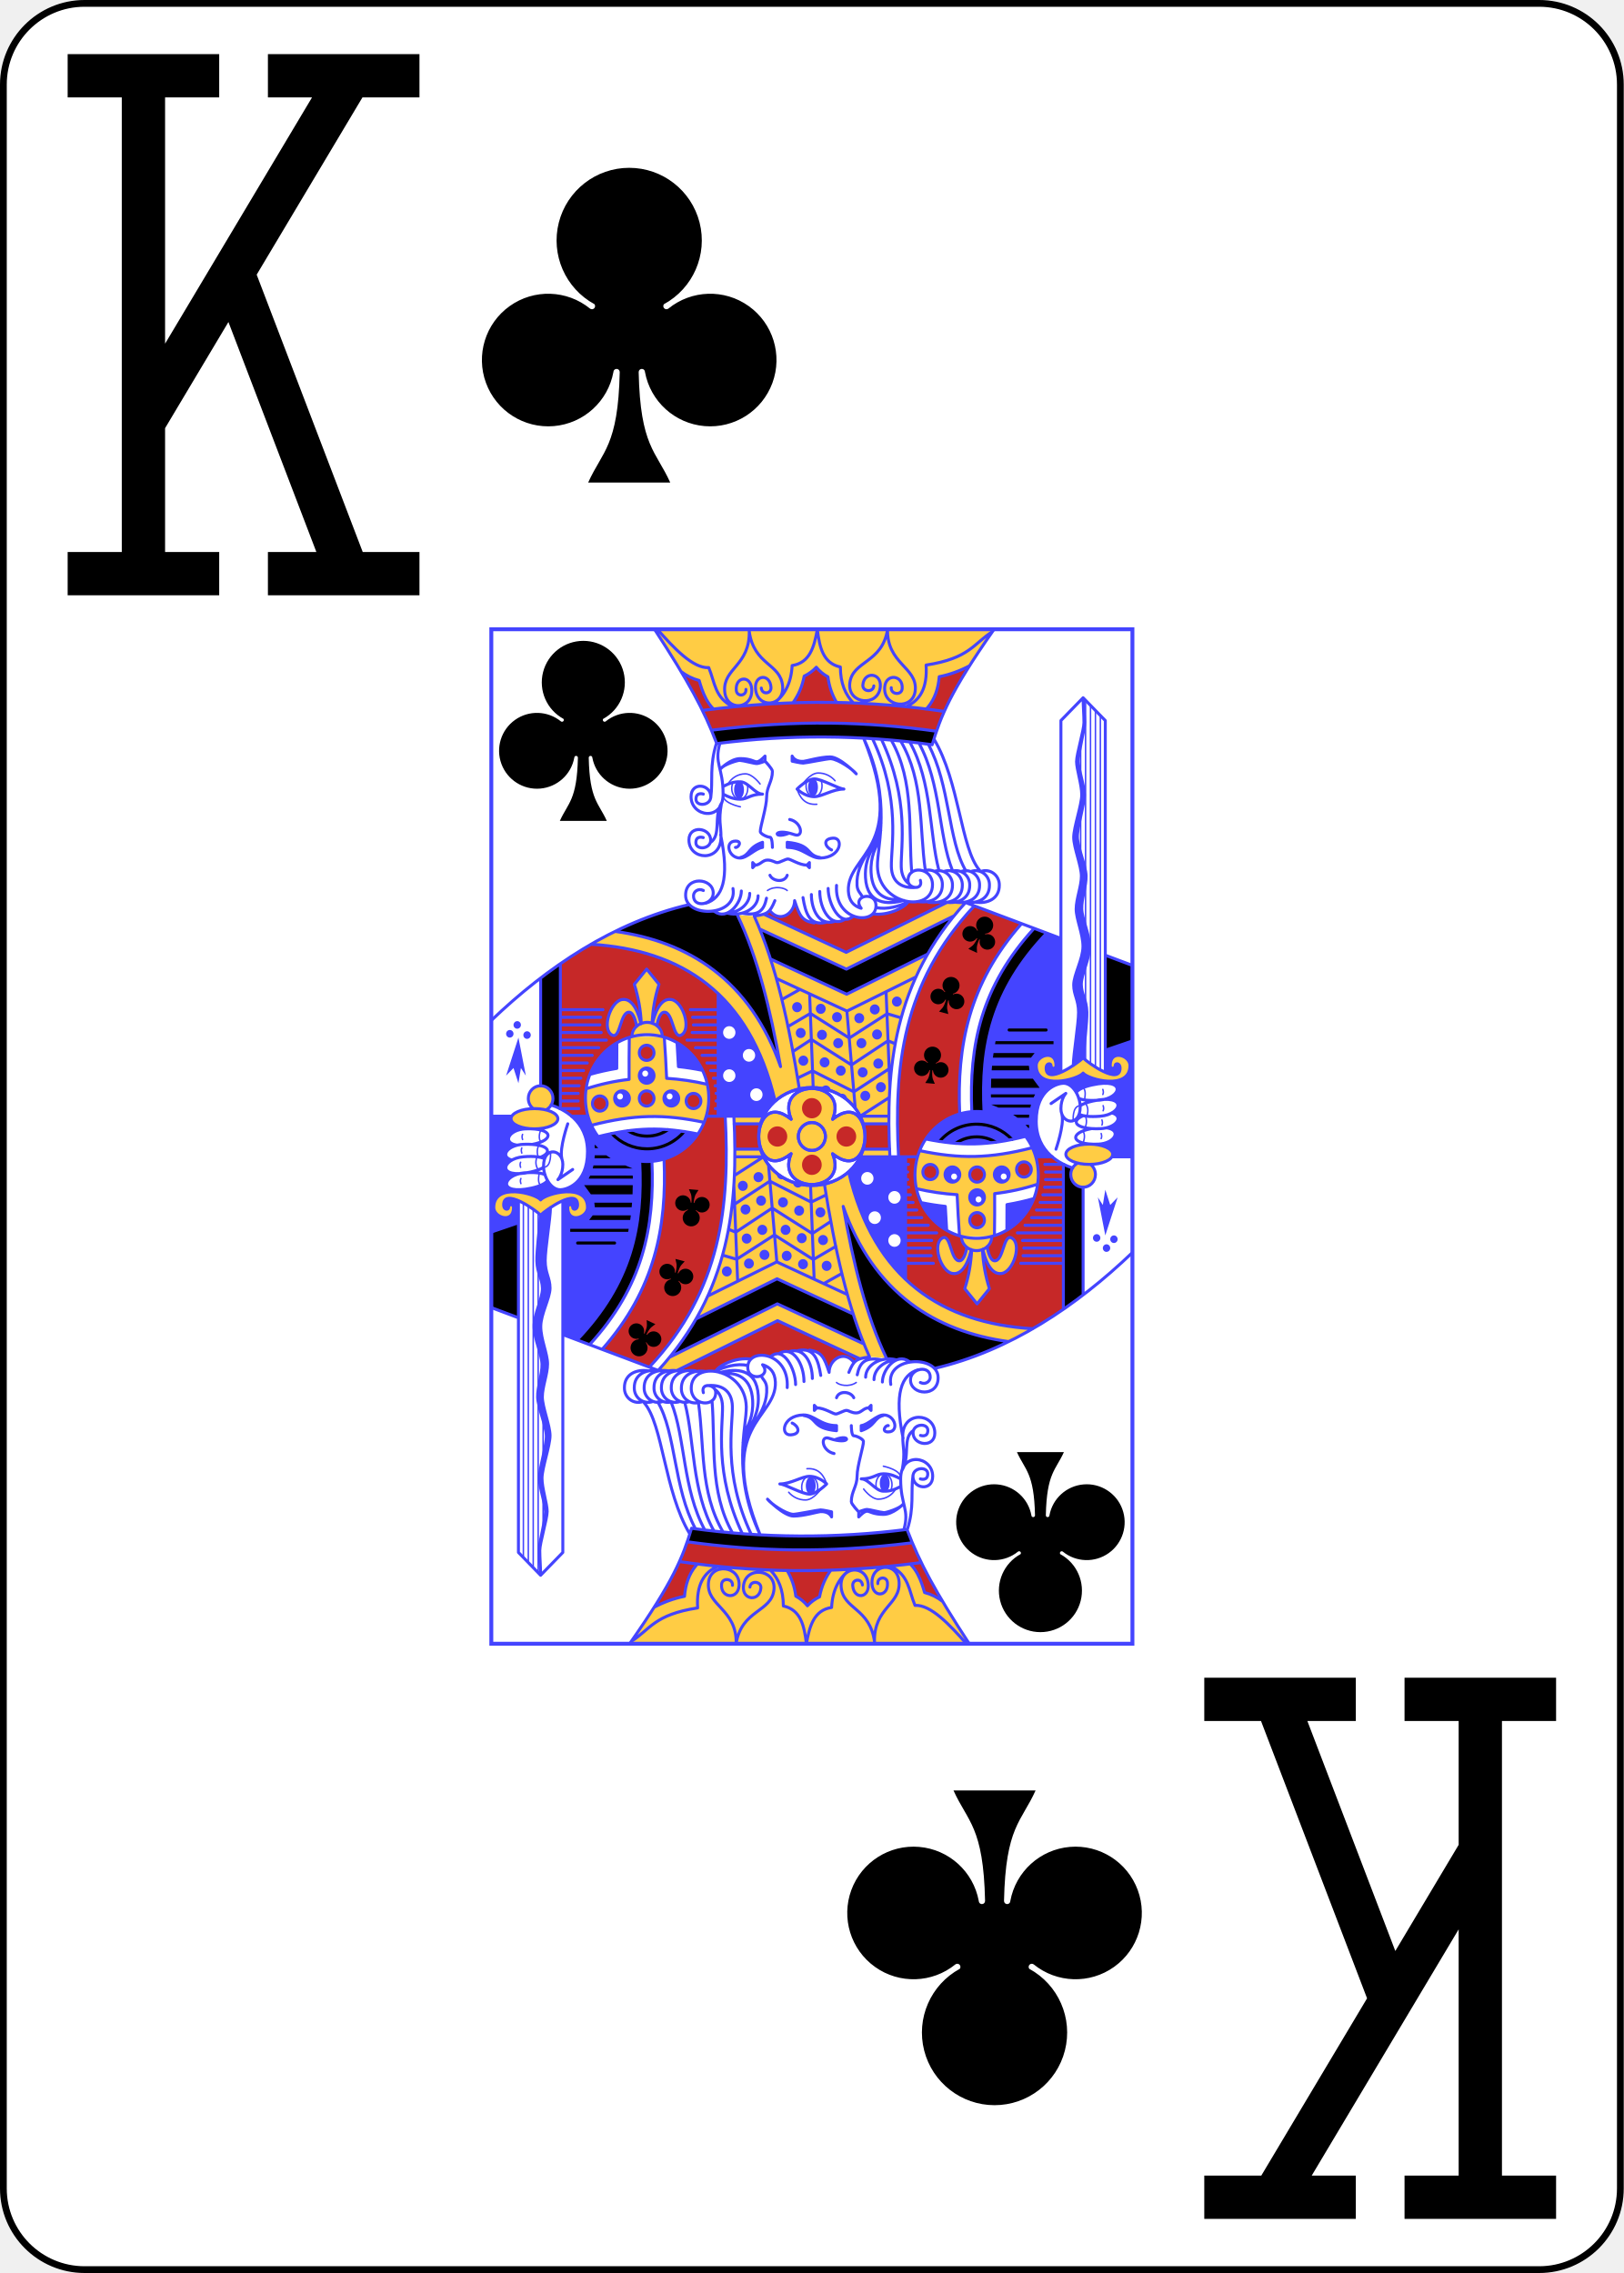
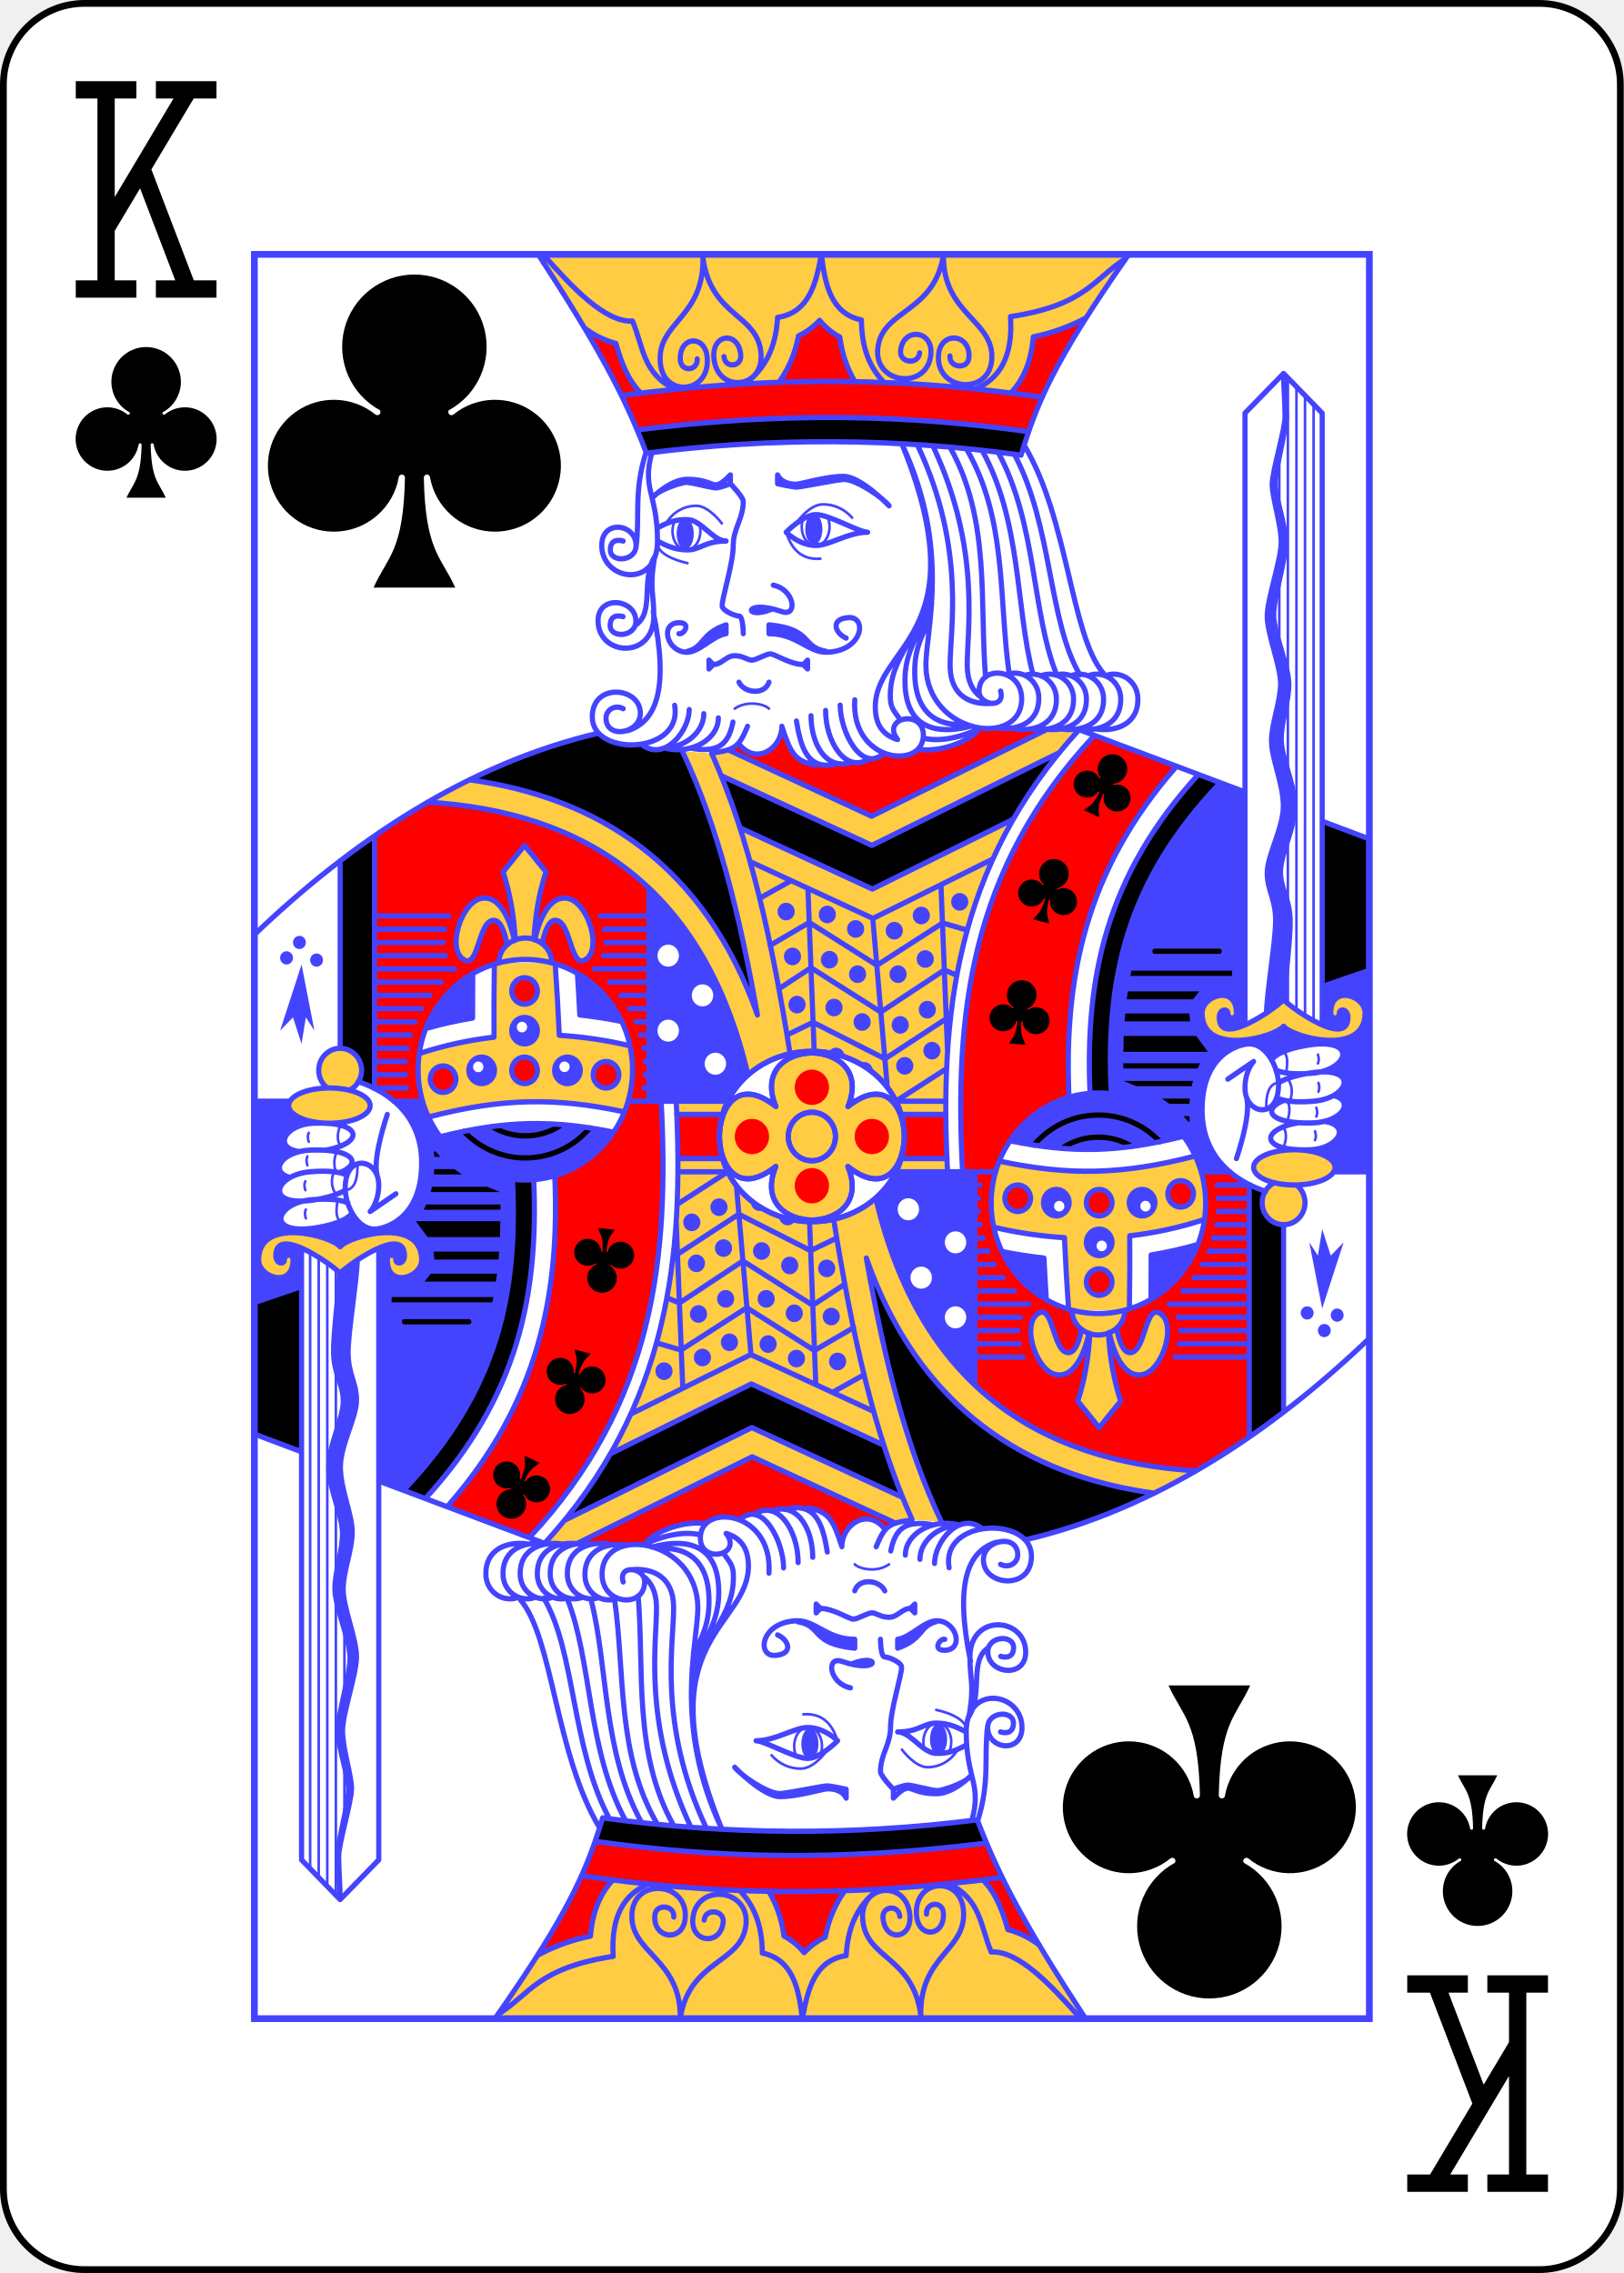
<svg xmlns="http://www.w3.org/2000/svg" xmlns:xlink="http://www.w3.org/1999/xlink" width="240" height="336" class="card" preserveAspectRatio="none" viewBox="-120 -168 240 336">
  <defs>
    <path id="i" d="M-82.4-130.4H82.4v260.8H-82.4z" />
  </defs>
  <symbol id="h" preserveAspectRatio="xMinYMid" viewBox="-500 -500 1000 1000">
    <path fill="none" stroke="#000" stroke-linecap="square" stroke-miterlimit="1.5" stroke-width="80" d="M-285-460h200m-100 0v920m-100 0h200M85-460h200m-100 20-355 595M85 460h200m-100-20L-10-70" />
  </symbol>
  <symbol id="a" preserveAspectRatio="xMinYMid" viewBox="-600 -600 1200 1200">
    <path d="M30 150c5 235 55 250 100 350h-260c45-100 95-115 100-350a10 10 0 0 0-20 0 210 210 0 1 1-74-201 10 10 0 0 0 14-14 230 230 0 1 1 220 0 10 10 0 0 0 14 14 210 210 0 1 1-74 201 10 10 0 0 0-20 0" />
  </symbol>
  <symbol id="b" preserveAspectRatio="none" viewBox="0 0 1300 2000">
    <path fill="#FC4" d="M315.9 799.3q-19 0-36.1 5.3-.7 41.8-.4 82.8a444 444 0 0 0-87.2 18.7q-1.3 9-1.3 18.2a121 121 0 0 0 12.4 53.8c85.7-21.8 147.4-22.5 228-6a121 121 0 0 0 6.5-75.1q-42.9-9.4-82.3-11.6-1.7-40.7-4.7-81.1-16.5-5-35-5M315 865a15 15 0 0 1 15 15 15 15 0 0 1-15 15 15 15 0 0 1-15-15 15 15 0 0 1 15-15m-50 45a15 15 0 0 1 15 15 15 15 0 0 1-15 15 15 15 0 0 1-15-15 15 15 0 0 1 15-15m100 0a15 15 0 0 1 15 15 15 15 0 0 1-15 15 15 15 0 0 1-15-15 15 15 0 0 1 15-15m-79.8-106.8a30.7 27.5 0 0 1 0-.7A30.7 27.5 0 0 1 316 775a30.7 27.5 0 0 1 30.6 27.5 30.7 27.5 0 0 1 0 .7M303.3 778c-3.1-14.3-13.9-52-38.3-48-24 4-41.6 59-20 70 17 8.6 16-46.9 35-45 9.4 1 13.6 21.5 14.7 28m31.2-6.4c1.5-26.2 5.7-51.8 14.1-76.6l-25-30-25 30a293 293 0 0 1 14.1 77.1m31.5 4.5c1.4-7.7 5.7-25.7 14.4-26.6 19-1.9 18 53.6 35 45 21.6-11 4-66-20-70s-34.8 32.5-38.2 47.2M692.1 966c16.9-40-11.9-60-42.1-60.7-30.2.6-59 20.6-42 60.7-45-34.5-65.4 2.3-65.7 34.1.3 31.8 20.6 68.6 65.6 34-16.9 40.2 11.9 60.2 42.1 60.8 30.2-.6 59-20.6 42-60.7 45 34.5 65.4-2.3 65.7-34.1-.3-31.8-20.6-68.6-65.6-34m57.6-5.6 56.5-.4c.8-109.5 18.2-216.8 78.3-319l-163.9 78.7-154.5-69.4a809 809 0 0 0-33-84.7l-34.4-2.6c41.3 84 67.2 185.9 87.8 299.4-30.2-83.7-76.7-146.8-136-190.5-57-42.2-124.9-66-198.7-76.4a778 778 0 0 0-49.7 25.7c182 10.6 321.3 95.8 372.7 308.3 60.2-39.4 136.2-35.7 175 31m-140-137 .5 1.9zm3.4 17.3.6 3zm2.7 14.6 1 5.8zM1215 1055a25 25 0 0 1 10.1 20.1 25 25 0 0 1-25 25 25 25 0 0 1-25-25 25 25 0 0 1 14.3-22.6m70.7-17.4a47.5 20 0 0 1-47.5 20 47.5 20 0 0 1-47.5-20 47.5 20 0 0 1 47.5-20 47.5 20 0 0 1 47.5 20m-155-175c0-20 40-32.7 40 0 0 7.5-10 7.5-10 0 0-5-10-5.1-10 5-.2 35 65-10 75-20 10 10 75.2 55 75 20 0-10.1-10-10-10-5 0 7.5-10 7.5-10 0 0-32.7 40-20 40 0 0 50-85 27.6-95 15-10 12.6-95 35-95-15M961.5 538.9l-37.1-.6-204.8 98.6-166.9-75.4q-6.2 2.1-17.7 3.5l9.2 25.9L720 670l218.7-105.5q11-13 22.8-25.6M331 0c45.6 68 75 115.9 97.2 160a1814 1814 0 0 1 490.9 1.2c17.9-38.8 46-85.8 100.6-161.2Zm475.4 960H748l6.2 15h51.2zM552 960h-59.4l-.1 15h52.3z" />
  </symbol>
  <symbol id="c" preserveAspectRatio="none" viewBox="0 0 1300 2000">
-     <path fill="#c62828" d="M330 835a15 15 0 0 1-15 15 15 15 0 0 1-15-15 15 15 0 0 1 15-15 15 15 0 0 1 15 15m0 90a15 15 0 0 1-15 15 15 15 0 0 1-15-15 15 15 0 0 1 15-15 15 15 0 0 1 15 15m-95 10a15 15 0 0 1-15 15 15 15 0 0 1-15-15 15 15 0 0 1 15-15 15 15 0 0 1 15 15m190-5a15 15 0 0 1-15 15 15 15 0 0 1-15-15 15 15 0 0 1 15-15 15 15 0 0 1 15 15m-285.2 15.3c7.6 3.7 15.9 8.7 23.2 15l33.2-.1a125 125 0 0 1 88.7-157h.3v-.7c0-7.8 3.7-14.9 9.5-19.7-1.1-6.3-5.3-26.9-14.7-27.8-19-1.9-18 53.6-35 45-21.6-11-4-66 20-70 24.4-4 35.2 33.7 38.3 48l.8-.9A290 290 0 0 0 290 700l25-30 25 30a289 289 0 0 0-14 76.6l.8.6C330.2 762.5 341 726 365 730s41.6 59 20 70c-17 8.6-16-46.9-35-45-8.7.9-13 19-14.7 26.3a26 26 0 0 1 11.2 21.2q-.1.2.4.7a125 125 0 0 1 88.8 156.6l24.6.2V718.7c-67.1-62-156-91.6-258.1-97.7q-31.9 18-62.3 38.4L140 940Zm460.3 54.7a20 20 0 0 1-20 20 20 20 0 0 1-20-20 20 20 0 0 1 20-20 20 20 0 0 1 20 20m69.9-55.8a20 20 0 0 1-20 20 20 20 0 0 1-20-20 20 20 0 0 1 20-20 20 20 0 0 1 20 20m-177.7 30.3c.9 16.6 1 34.1 1.1 50.8l53.5-.4a71 71 0 0 1 .2-50.3m402.4-19a126 126 0 0 0-85.5 84.3h-38.4c-9.3-175.2 7.1-342 153.6-494.6l96 35.2c-107 118-131.3 241.7-125.7 375.1m-80.3-419.8 55.2 2.5-204.8 98.6-167.2-75.2a32 32 0 0 0 12-6.8C585 580 615 560 615 535c10 30 15 40 39.6 44 28.3-1.2 56.3-3 77.8-14.4 16 7 33.7 5 42.2-4 29.6 4.6 64.7-12 69.9-23.8a62 62 0 0 0 24.7-1M385 83.8a110 110 0 0 0 36.4 17.2c3.2 10.6 6.9 23 14.4 36.8 3.7 6.8 8.7 13.4 14 19.6q84.2-9.9 161.4-12.3c11-14.4 19.1-32.1 23-52.7A80 80 0 0 0 659 74.8q9.5 11.5 23.6 19a137 137 0 0 0 17 50.5 1687 1687 0 0 1 182.3 13l3.3-3.6c13.5-15.6 21-36.2 23-60.2a243 243 0 0 0 61.2-21c-37.4 57.4-54 93.1-66.4 128a1807 1807 0 0 0-457-2.3 889 889 0 0 0-61-114.4" />
+     <path fill="red" d="M330 835a15 15 0 0 1-15 15 15 15 0 0 1-15-15 15 15 0 0 1 15-15 15 15 0 0 1 15 15m0 90a15 15 0 0 1-15 15 15 15 0 0 1-15-15 15 15 0 0 1 15-15 15 15 0 0 1 15 15m-95 10a15 15 0 0 1-15 15 15 15 0 0 1-15-15 15 15 0 0 1 15-15 15 15 0 0 1 15 15m190-5a15 15 0 0 1-15 15 15 15 0 0 1-15-15 15 15 0 0 1 15-15 15 15 0 0 1 15 15m-285.2 15.3c7.6 3.7 15.9 8.7 23.2 15l33.2-.1a125 125 0 0 1 88.7-157h.3v-.7c0-7.8 3.7-14.9 9.5-19.7-1.1-6.3-5.3-26.9-14.7-27.8-19-1.9-18 53.6-35 45-21.6-11-4-66 20-70 24.4-4 35.2 33.7 38.3 48l.8-.9A290 290 0 0 0 290 700l25-30 25 30a289 289 0 0 0-14 76.6l.8.6C330.2 762.5 341 726 365 730s41.6 59 20 70c-17 8.6-16-46.9-35-45-8.7.9-13 19-14.7 26.3a26 26 0 0 1 11.2 21.2q-.1.2.4.7a125 125 0 0 1 88.8 156.6l24.6.2V718.7c-67.1-62-156-91.6-258.1-97.7q-31.9 18-62.3 38.4L140 940Zm460.3 54.7a20 20 0 0 1-20 20 20 20 0 0 1-20-20 20 20 0 0 1 20-20 20 20 0 0 1 20 20m69.9-55.8a20 20 0 0 1-20 20 20 20 0 0 1-20-20 20 20 0 0 1 20-20 20 20 0 0 1 20 20m-177.7 30.3c.9 16.6 1 34.1 1.1 50.8l53.5-.4a71 71 0 0 1 .2-50.3m402.4-19a126 126 0 0 0-85.5 84.3h-38.4c-9.3-175.2 7.1-342 153.6-494.6l96 35.2c-107 118-131.3 241.7-125.7 375.1m-80.3-419.8 55.2 2.5-204.8 98.6-167.2-75.2a32 32 0 0 0 12-6.8C585 580 615 560 615 535c10 30 15 40 39.6 44 28.3-1.2 56.3-3 77.8-14.4 16 7 33.7 5 42.2-4 29.6 4.6 64.7-12 69.9-23.8a62 62 0 0 0 24.7-1M385 83.8a110 110 0 0 0 36.4 17.2c3.2 10.6 6.9 23 14.4 36.8 3.7 6.8 8.7 13.4 14 19.6q84.2-9.9 161.4-12.3c11-14.4 19.1-32.1 23-52.7A80 80 0 0 0 659 74.8q9.5 11.5 23.6 19a137 137 0 0 0 17 50.5 1687 1687 0 0 1 182.3 13l3.3-3.6c13.5-15.6 21-36.2 23-60.2a243 243 0 0 0 61.2-21c-37.4 57.4-54 93.1-66.4 128a1807 1807 0 0 0-457-2.3 889 889 0 0 0-61-114.4" />
  </symbol>
  <symbol id="d" preserveAspectRatio="none" viewBox="0 0 1300 2000">
    <path fill="#44F" d="M1200 135c0 15.3 1.7 33.8 1.7 48.8s-15 62-15 77 10.5 45.4 10.5 65.4-16.3 64.1-16.3 84.1 15.6 56.3 15.6 76.3-10.6 45-10.6 65 13.8 48.7 13.8 73.7-18.8 55.9-18.8 75.9 9.8 29.1 9.8 54.1c0 23.3-10.2 80.9-10.7 104.9l20.4-14.6c2-27.8 7.8-71.4 7.3-90.9-.7-25-10.7-33.9-11.3-53.9-.5-20 17.5-51.4 16.8-76.3-.7-25-15.3-53.3-15.9-73.3s9.4-45.2 8.8-65.2-17-55.9-17.6-75.9 14.5-64.5 14-84.5-11.9-50.1-12.3-65c-.4-15 13.3-62.5 13-77.5-.5-15-2.8-33.4-3.2-48.1M652.3 294a10 17.5 0 0 0-10 17.5 10 17.5 0 0 0 10 17.5 10 17.5 0 0 0 10-17.5 10 17.5 0 0 0-10-17.5m-150 5.2a10 17.5 0 0 0-10 17.5 10 17.5 0 0 0 10 17.5 10 17.5 0 0 0 10-17.5 10 17.5 0 0 0-10-17.5M550 420c-30 10-25 25-45 30l-.5 1c14.5 0 30.5-19 45.5-21Zm50 0v10c32.3 0 45.7 21.5 67.3 21l-.8-1c-29.6-5-14.4-25-66.5-30m526 179c-110.2 112.5-133.6 223.2-127.1 352.6 49.7 5.8 90.7 41 104.7 88.2l33.5.1A87 87 0 0 1 1105 970c0-65 45-75 55-75 10.7 0 19.7 7.6 25.9 18.1 3.5-5.2 14.4-11 32.5-14.8 66.7-14.3 60.6 22.5 20.5 29 37-3.5 38.9 15.3 19.5 26.1 21.3 5.6 13.4 23.6-10.7 29.4 31.2 4.1 17.1 31-17 33 17.3 3.8 29.3 10.9 29.3 19.2q0 2.8-1.6 5.1h41.6V662.6l-55-20.2-.1 231c16 6.7 30.2 7.8 30.1-8.5 0-10.1-10-10-10-5 0 7.5-10 7.5-10 0 0-32.7 40-20 40 0 0 50-85 27.6-95 15-4.2 5.3-21.7 12.3-40.5 15l-4.2.5c-24.8 2.6-50.3-3-50.3-30.5 0-20 40-32.7 40 0 0 7.5-10 7.5-10 0 0-5-10-5.1-10 5-.1 16.1 13.7 15.3 29.8 8.6l.2-264.4ZM460.2 718.7l-.3 241.4h90.8l24.6-30.7c-22.6-93.2-62.2-162-115.1-210.7m362.2 5.3a10 10 0 0 0-10 10 10 10 0 0 0 10 10 10 10 0 0 0 10-10 10 10 0 0 0-10-10M620 735a10 10 0 0 0-10 10 10 10 0 0 0 10 10 10 10 0 0 0 10-10 10 10 0 0 0-10-10m48 3.3a10 10 0 0 0-10 10 10 10 0 0 0 10 10 10 10 0 0 0 10-10 10 10 0 0 0-10-10m109.6 1.2a10 10 0 0 0-10 10 10 10 0 0 0 10 10 10 10 0 0 0 10-10 10 10 0 0 0-10-10M701 754.7a10 10 0 0 0-10 10 10 10 0 0 0 10 10 10 10 0 0 0 10-10 10 10 0 0 0-10-10m45.1 2a10 10 0 0 0-10 10 10 10 0 0 0 10 10 10 10 0 0 0 10-10 10 10 0 0 0-10-10M52.5 772.6A7.5 7.5 0 0 0 45 780a7.5 7.5 0 0 0 7.5 7.5A7.5 7.5 0 0 0 60 780a7.5 7.5 0 0 0-7.5-7.5m430 10a12.5 12.5 0 1 1 0 25 12.5 12.5 0 0 1 0-25m144.9 3.4a10 10 0 0 0-10 10 10 10 0 0 0 10 10 10 10 0 0 0 10-10 10 10 0 0 0-10-10m154.8 2.9a10 10 0 0 0-10 10 10 10 0 0 0 10 10 10 10 0 0 0 10-10 10 10 0 0 0-10-10m-111.7.8a10 10 0 0 0-10 10 10 10 0 0 0 10 10 10 10 0 0 0 10-10 10 10 0 0 0-10-10m-633 .4a7.5 7.5 0 0 0-7.5 7.5 7.5 7.5 0 0 0 7.5 7.5 7.5 7.5 0 0 0 7.5-7.5 7.5 7.5 0 0 0-7.5-7.5m35 2.5A7.5 7.5 0 0 0 65 800a7.5 7.5 0 0 0 7.5 7.5A7.5 7.5 0 0 0 80 800a7.5 7.5 0 0 0-7.5-7.5M55 805l-25 75 15-15 10 30 5-30 10 15zm648.3 1a10 10 0 0 0-10 10 10 10 0 0 0 10 10 10 10 0 0 0 10-10 10 10 0 0 0-10-10m47.2 0a10 10 0 0 0-10 10 10 10 0 0 0 10 10 10 10 0 0 0 10-10 10 10 0 0 0-10-10m-373.9 9q1.6 23.6 2.8 47.2 24 2.5 48.7 7a125 125 0 0 0-51.5-54.2m-122 .4a125 125 0 0 0-54.5 61.8q26.3-7 54.3-11.5zm267.9 12.1a12.5 12.5 0 1 1 0 25 12.5 12.5 0 0 1 0-25m110.2 13a10 10 0 0 0-10 10 10 10 0 0 0 10 10 10 10 0 0 0 10-10 10 10 0 0 0-10-10m43.1 3.3a10 10 0 0 0-10 10 10 10 0 0 0 10 10 10 10 0 0 0 10-10 10 10 0 0 0-10-10m108.8 2.4a10 10 0 0 0-10 10 10 10 0 0 0 10 10 10 10 0 0 0 10-10 10 10 0 0 0-10-10m-76 14a10 10 0 0 0-10 10 10 10 0 0 0 10 10 10 10 0 0 0 10-10 10 10 0 0 0-10-10m44.4 3.3a10 10 0 0 0-10 10 10 10 0 0 0 10 10 10 10 0 0 0 10-10 10 10 0 0 0-10-10M315 865a15 15 0 0 0-15 15 15 15 0 0 0 15 15 15 15 0 0 0 15-15 15 15 0 0 0-15-15m167.5 2.5a12.5 12.5 0 1 1 0 25 12.5 12.5 0 0 1 0-25M312 869.9a6 6 0 0 1 6 6.1 6 6 0 0 1-6 6 6 6 0 0 1-6-6 6 6 0 0 1 6-6m478 22.7a10 10 0 0 0-10 10 10 10 0 0 0 10 10 10 10 0 0 0 10-10 10 10 0 0 0-10-10m-111.7 6.6a10 10 0 0 0-9.1 5.9l19 4.8v-.7a10 10 0 0 0-10-10M537.5 905a12.5 12.5 0 1 1 0 25 12.5 12.5 0 0 1 0-25m220.8 4.9a10 10 0 0 0-10 10 10 10 0 0 0 10 10 10 10 0 0 0 10-10 10 10 0 0 0-10-10M265 910a15 15 0 0 0-15 15 15 15 0 0 0 15 15 15 15 0 0 0 15-15 15 15 0 0 0-15-15m100 0a15 15 0 0 0-15 15 15 15 0 0 0 15 15 15 15 0 0 0 15-15 15 15 0 0 0-15-15m-3.4 5a6 6 0 0 1 6 6 6 6 0 0 1-6 6 6 6 0 0 1-6-6 6 6 0 0 1 6-6M261 915a6 6 0 0 1 6 6 6 6 0 0 1-6 6.1 6 6 0 0 1-6-6 6 6 0 0 1 6-6.1m450.1.6a10 10 0 0 0-5.6 1.8l15.5 10 .1-1.8a10 10 0 0 0-10-10m-385.5 69.8c-33.9.2-68 5-108.6 14.9a124.2 124.2 0 0 0 201.7-5.2 461 461 0 0 0-93.1-9.7" />
  </symbol>
  <symbol id="e" preserveAspectRatio="none" viewBox="0 0 1300 2000">
    <path d="M673 185c-70.8 0-145.3 4.3-226.7 14.1l10.8 26.3a1698 1698 0 0 1 436.8 2.2l8.9-26.5c-74.6-10-149.7-16-229.9-16M401.3 542.9a712 712 0 0 0-149.7 52.6c74 10.4 141.7 34.2 198.8 76.4 59.3 43.7 105.8 106.8 136 190.5C566 748.8 540 646.9 498.7 562.9L425 555Zm537.2 22L720 670l-175.8-79.1L566 650l154.6 69.5 164-79zm162 25C992.5 704 968.4 820.7 974.2 951l24.8.6c-6.7-129.5 16.7-240.2 127-352.6Zm144.4 52.5V830l55-18.3v-149ZM140 659.4c-13.7 9.1-40 28.4-40 28.4V900a25 25 0 0 1 25 25q0 7.6-4.2 13c5 1.3 12 3.9 19.5 7.5l-.3-5.5ZM1050 787c-4 0-4 6 0 6h75c4 0 4-6 0-6zm-27.5 25-1.1 6H1140v-6zm-4.1 23.5-1.3 9h77.3l7.2-9zm-3 25-.8 9h76.5l-1-9zm-1.8 25.5-.4 18h98.6l-13.7-18zm-.6 31 .2 6h86.4l3-6zm.5 20 14.8 6h64.6l1.4-6zm44.6 20 8.8 6h23.4l.4-6zm25.1 20 5.5 6h2l-.5-6zm-725.1 6.6a3 3 0 0 0-1.6.6 73 73 0 0 1-40.6 12 73 73 0 0 1-37.1-9.9 3 3 0 1 0-3 5.2 79 79 0 0 0 40 10.8c16.5 0 31.6-4.8 44-13.1a3 3 0 0 0-1.7-5.6m33 3.7a3 3 0 0 0-2.2 1 97 97 0 0 1-73 33c-27.4 0-52-11.2-69.5-29.2a3 3 0 1 0-4.3 4.2c18.6 19.2 44.8 31 73.8 31 31 0 58.7-13.5 77.5-35a3 3 0 0 0-2.2-5" />
  </symbol>
  <symbol id="f" preserveAspectRatio="none" viewBox="0 0 1300 2000">
    <path fill="none" stroke="#44F" stroke-linecap="round" stroke-linejoin="round" stroke-width="6" d="M522.9 3.5c9.3 67.9 64 63.4 67.8 108.8 3.4 41-51.7 45.5-55 4.6-2.1-27.7 29.3-30 31.4-2.6 1.1 13.6-18.5 15.2-19.6 1.6M523 3.5c1.5 68.5-53.2 73.1-49.8 118.6 3 41 58 36.4 54.8-4.6-2.1-27.6-33.5-24.7-31.3 2.6 1 13.7 20.7 12 19.6-1.6M803.5 0c-1.6 68.4 60 74.4 56.2 119.8-3.4 40.9-65.7 35-62-6 2.5-27.6 37.9-23.8 35.4 3.4-1.2 13.7-23.3 11.6-22.1-2M803.5 0c-10.7 67.6-72.3 61.8-76.7 107.1-3.9 41 58.4 46.8 62 6 2.5-27.7-33-30.7-35.4-3.4-1.2 13.6 21 15.7 22.2 2m106.2 45.7 3.4-3.7c13.5-15.6 21-36.2 23-60.2A226 226 0 0 0 970 71.8m-129.2 80.8c27.8-11.5 43.9-36.2 40.8-82C970 57.4 978 28 1016.1 4.7M384.6 83.2a104 104 0 0 0 36.9 17.8c3.2 10.6 6.9 23 14.4 36.8a87 87 0 0 0 14.8 19.6m40-4.4c-38-17.6-37.2-48.5-49.8-77.4-32 1.7-70.4-38.2-104.5-75.8m275 145.4c10.9-14.5 19-32.2 23-52.8A80 80 0 0 0 659 74.8q9.5 11.5 23.6 19c2.5 19.2 8.8 36.2 17.7 50.6M661 0c-6.2 34.6-15 66.1-51 71.5-2 36.7-16.5 60-38.3 75.4m162.7-1.5c-16.5-16.3-26.5-38.8-26.6-71C672.4 67 665.4 35 661.1 0q0 0 0 0m358.3.2c-89 123.2-107.6 170.5-125.5 227.5M331.3.6c68.3 101.8 100 158.6 125.9 225M446.3 199c173.6-21 316.2-17 456.5 2M457 225.4a1698 1698 0 0 1 436.8 2.2M428.1 160c187.3-23.8 340.5-19.2 490.6 2M0 771.2c113.2-105.4 248.2-193.7 401.5-228.5m753.6 66.8L959.5 538M1300 662.7l-55-20.1M924.4 538.3l-204.8 98.6-167.3-75.3m-8.1 29.3L720 670l218.6-105.2M566 650l154.6 69.5 164-79M578 688.4l143.2 64.4 140.1-67.5m-214.1 72.2 78.7 48.4 76.6-47.9M649 808.7l81.4 50.2 74-47.6m-153 59.3 83.8 41.3 71.5-45.4m-6.2-152 7.7 189.3M626 709.9 589 730m58 27.4-45.7 26m47.7 25.3-37.6 24m40 37.9L621 884.9m181.4-127 28.8 8.2m-24.4 100.4 4.6 2.3m-6.9-57.5 14.7 6M605.8 960h-6.5m101.4 0h-6.5M460 960V718.5m-19.1 205.8a125 125 0 0 1-125 125 125 125 0 0 1-125-125 125 125 0 0 1 125-125 125 125 0 0 1 125 125m520.6-385.4C816 693.8 799 865.2 808.2 1040m17.5 0c-9.4-175.3 7-342.1 153.7-494.6m-29.6 410.1c-6-133.3 18.3-257 125.3-375m-76 371.2c-6.7-129.5 16.7-240.2 127-352.6m-151.8 352c-5.8-130.4 18.4-247 126.2-361.3m-423 410.2a27.5 27.5 0 0 1-27.5 27.5 27.5 27.5 0 0 1-27.5-27.5 27.5 27.5 0 0 1 27.5-27.5 27.5 27.5 0 0 1 27.5 27.5m14.6-34c16.9-40.2-11.9-60.2-42.1-60.8-30.2.6-59 20.6-42 60.7-45-34.5-65.4 2.3-65.7 34.1.3 31.8 20.6 68.6 65.6 34-16.9 40.2 11.9 60.2 42.1 60.8 30.2-.6 59-20.6 42-60.7 45 34.5 65.4-2.3 65.7-34.1-.3-31.8-20.6-68.6-65.6-34M498.7 562.8c41.3 84 67.2 185.9 87.8 299.4-30.2-83.7-76.7-146.8-136-190.5-57-42.2-124.9-66-199.2-76M196.2 960h-33.5M140 659.4V940m-40-252.2V900m1115 155a25 25 0 0 1 10 20v0a25 25 0 0 1-25 25 25 25 0 0 1-25-25 25 25 0 0 1 14.3-22.6m-10.2 9.8c-23-7.2-74.1-30-74.1-92.2 0-65 45-75 55-75 20 0 34.1 26.6 34.1 46.6 0 40-39.1 33.8-39.1 3.4 0-20 10-30 10-30l-30 20m125 100a47.5 20 0 0 1-47.5 20 47.5 20 0 0 1-47.5-20 47.5 20 0 0 1 47.5-20 47.5 20 0 0 1 47.5 20m-66.2-95.6q8.5-5.5 26.2-9.4v0c70-15 59.8 26.3 15 30-21.7 1.8-36-.2-43.2-4m66.4-2.5c25.3 6.4 10 30-24 31.1-50.5 1.7-60.5-15.4-33.4-25.7m46.7 24c31.4 4 17.3 31-17.1 32.2-56.7 2-59.4-22.6-13.2-30.7m-31.2-71c3.4-5.5 14.3-11.3 32.4-15.1v0c70-15 59.8 26.2 15 30-21 1.7-35-.1-42.5-3.7m-33.8 32.7c5 20-12.1 67.7-12.1 67.7m10-151.6V180l45-45 45 45v693.4M1105 860c0-20 40-32.7 40 0 0 7.5-10 7.5-10 0 0-5-10-5.1-10 5-.2 35 65-10 75-20 10 10 75.2 55 75 20 0-10.1-10-10-10-5 0 7.5-10 7.5-10 0 0-32.7 40-20 40 0 0 50-85 27.6-95 15-10 12.6-95 35-95-15m95.4-14.4c2-27.8 7.8-71.4 7.3-90.9-.7-25-10.7-33.9-11.3-53.9-.5-20 17.5-51.4 16.8-76.3-.7-25-15.3-53.3-15.9-73.3s9.4-45.2 8.8-65.2-17-55.9-17.6-75.9 14.5-64.5 14-84.5-11.9-50.1-12.3-65c-.4-15 13.3-62.5 13-77.5-.5-15-2.8-33.4-3.2-48.1 0 15.3 1.7 33.8 1.7 48.8s-15 62-15 77 10.5 45.4 10.5 65.4-16.3 64.1-16.3 84.1 15.6 56.3 15.6 76.3-10.6 45-10.6 65 13.8 48.7 13.8 73.7-18.8 55.9-18.8 75.9 9.8 29.1 9.8 54.1c0 23.3-10.2 80.9-10.7 104.9M203.4 977.8C289 956.3 350.7 955.6 431 972M279.8 804.7q-.7 41.6-.4 82.7a453 453 0 0 0-87 18.5m158.3-101.6q3 40.5 4.8 81a506 506 0 0 1 82.2 11.8m-220.5 103c76.1-18.4 129.9-19 201.3-5.1M254.6 815.5l-.2 50.2q-28 4.5-54.5 11.9m228.3-8a538 538 0 0 0-48.8-7.4q-1.2-23.6-2.8-47.2M330 880a15 15 0 0 1-15 15 15 15 0 0 1-15-15 15 15 0 0 1 15-15 15 15 0 0 1 15 15m0-45a15 15 0 0 1-15 15 15 15 0 0 1-15-15 15 15 0 0 1 15-15 15 15 0 0 1 15 15m0 90a15 15 0 0 1-15 15 15 15 0 0 1-15-15 15 15 0 0 1 15-15 15 15 0 0 1 15 15m-50 0a15 15 0 0 1-15 15 15 15 0 0 1-15-15 15 15 0 0 1 15-15 15 15 0 0 1 15 15m-45 10a15 15 0 0 1-15 15 15 15 0 0 1-15-15 15 15 0 0 1 15-15 15 15 0 0 1 15 15m145-10a15 15 0 0 1-15 15 15 15 0 0 1-15-15 15 15 0 0 1 15-15 15 15 0 0 1 15 15m45 5a15 15 0 0 1-15 15 15 15 0 0 1-15-15 15 15 0 0 1 15-15 15 15 0 0 1 15 15M285.2 803.2a30.7 27.5 0 0 1 0-.7A30.7 27.5 0 0 1 316 775a30.7 27.5 0 0 1 30.6 27.5v0a30.7 27.5 0 0 1 0 .7M303.3 778c-3.1-14.3-13.9-52-38.3-48-24 4-41.6 59-20 70 17 8.6 16-46.9 35-45 9.4 1 13.6 21.5 14.7 28m9.4-5.9q0 0 0 0m21.8-.5c1.5-26.2 5.7-51.8 14.1-76.6l-25-30-25 30a293 293 0 0 1 14.1 77.1m21.8-.5q0 0 0 0m9.7 5c1.4-7.7 5.7-25.7 14.4-26.6 19-1.9 18 53.6 35 45 21.6-11 4-66-20-70s-34.8 32.5-38.2 47.2M177.6 945h-38.5m37-15H140m36.2-15H140m38-15h-38m41.6-15H140m47.1-15H140m54.6-15H140m64.6-15H140m77.8-15H140m93.3-15H140m82.9-15H140m80.2-15H140m81.8-15H140m86.4-15H140m320 195h-5.8m5.8-15h-4.4m4.4-15h-4.4m4.4-15h-6.3m6.3-15h-9.8m9.8-15h-15.3m15.3-15h-22.8m22.8-15h-32.8m32.8-15h-46m46-15h-63.2m63.2-15h-52.9m52.9-15h-50.2m50.2-15h-51.8m51.8-15h-56.4m896.4 290h-41.6M1245 830l55-18.3M865.5 536.8c25.6 3.8 49.3-7 49.1-33.3a28 28 0 0 0-37.9-27M886 538c25.6 3.8 49.3-7 49.1-33.3a28 28 0 0 0-36.5-27.5M906 538c25.6 3.8 49.3-7 49.1-33.3a28 28 0 0 0-37.9-27M921 538c25.6 3.8 49.3-7 49.1-33.3a28 28 0 0 0-35.9-27.7m6.8 61c25.6 3.8 49.3-7 49.1-33.3a28 28 0 0 0-37.9-27M961 538c25.6 3.8 49.3-7 49.1-33.3a28 28 0 0 0-37.9-27M981 538c25.6 3.8 49.3-7 49.1-33.3a28 28 0 0 0-37.9-27M754.9 214.8C813.3 335.1 782 428.4 783 467.3c2 77.7 112 92.7 111.6 36.2-.2-35-49.6-38.5-49.6-8.5-.6 16.6 31.3 20.6 25 0m-97-279.1c58.2 119.8 37.2 213.2 38.2 252 .8 32.4 23.4 43.3 49.5 41m-69.7-292c57.7 119.3 39.2 212.3 40.2 251 .4 16.3 6.4 27.2 15.5 33.7m-35.7-283c47.5 82 34.4 176.1 41.5 260.7m-22.4-259c47.7 79.4 37.6 170.4 49.9 254.7m-31.6-252.9c45.9 80.1 39.2 178.3 59.1 252.8m-40.4-250.6c45 80.3 39.3 181.4 67.9 251.1m-49-248.9c44.7 81.2 39.4 189 76.5 250.2m-64.9-260.2C949.2 300.1 951.8 432 990 475m-215.5 86.2c29.7 4 64.8-12.6 70.5-24.1M755 215c91.4 218.5-34 227.8-31 300.9 1 20.1 11 29.1 24.3 33.7m31.7-1.2c21.5 5.2 48.5-2.6 66-11.3m-55.6-155.4c-9.3 48-51.7 73.1-48.8 123.2.6 11.3 7.6 16.1 11.4 23.1m36.7-131.5c-10.5 31-33.5 50.4-31 92.9 3 53.5 45.3 53.9 77.6 45.1m-48-123c-8.8 19.6-20 35.2-18.2 68.5 2.6 44.8 31.7 55.4 60 52.6M700 505c-4.6 71.2 80 80 80 40 0-30-50-20-30 5m-67-39c0 30 24.8 77.8 51.1 54.6M666 517c0 35 22.6 70.9 49.4 55.7M649 523c0 30 16 62 46.4 53.2M632 529c5 30 13 56 45.5 49M615 535c10 30 15 40 39.6 44M575 535c-10 23.8-15.4 26.9-40 30m23-34.8c-5 23.8-15.5 35.3-48 29.8m31-34.5c0 23.8-30.6 41.5-61 34.5m27-44c0 23.8-28.1 58.8-54.4 40.4m37.4-45.2c10 55.5-95 58.8-96 14-1-40.2 56-35.2 56-5.2 0 23.6-40.8 30.2-40 5 .3-8.2 10-15 20-10m135 40c20 25 50 5 50-20m-91-14.3c0 20.2-20.5 37.9-45.3 38.6m-15.2-334.4c-12 40.5 6.5 47.2 6.5 100.1 0 55-65 45-65 5 0-30 40-25 40 0 0 18.4-30 20-30 5s15-10 15-10m26.5-100.2C442 269.4 449.7 297.5 445 332m-15.2 78.7s-15-5-15 10 30 13.4 30-5c0-25-44.1-30.4-44.1-.4 0 40 64.4 44.7 65-5 .3-25.7-5.6-30.3 1.1-67.7-16.7 27.4.2 63.4-22.6 77.8M465 405c19 89.5 2.8 125.1-30 135m30-265s20-20 40-20 27.5 6 32.5 6.3c5.6.3 12.5-6.3 17.5-11.3v10s-12 4.7-17 4.7-26.1-5.8-34.2-6.3c-4-.3-32.3 8-38.8 16.6m275 10s-33-33.3-53-33.3-49.2 8.5-54.2 8.8c-5.5.3-17.8-.5-22.8-10.5v10s17.4 3.8 22.4 3.8 50.2-9.2 56-8.7c15.8 1.3 45 21.3 51.6 29.9m-185-25s15 15 15 20c0 20-11.7 30.4-11.7 50.4S545 390 545.4 398.7c.2 5 14.6 11.3 19.6 11.3s5 20 5 20m35-55c25 5 29 36.3 10 30-45-15-45 10-12.5-2.5M530 460v10l5-5zm115 0v10l-5-5zm-110 5c10 0 15-10 25-10s15 5 20 5 16.6-7.1 21.6-7.1S625 465 640 465m-75 20c5.9 12.4 30 15 35 0M470 310c10-5 20-10 35.7-9.2S535 325 550 325c-25 0-30 10-45 10s-25-5-35-10m150-10s20-20 35-20 50 20 60 20c-22.3 0-44.8 15-60 15-20 0-35-15-35-15M495 430c5.8 1.4 15-12.7 0-12.4-22.7.3-14.3 33.4 9.5 33.4 14.5 0 30.5-19 45.5-21v-10c-30 10-25 25-45 30m185-15c-12.4-5-19.7-21.5 2.4-23.2C715 410 710 450 667.3 451c-21.6.5-35-21-67.3-21v-10c52.1 5 37 25 66.5 30m91.3 550a107.8 96.5 0 0 1-107.8 96.5 107.8 96.5 0 0 1-107.8-96.5A107.8 96.5 0 0 1 650 903.5a107.8 96.5 0 0 1 107.8 96.5M533.1 565.5c44.9 97.4 70.5 213.4 91.5 340.7M721 752.7l17 192m-92.6-226 7.3 184.9M552 960H435.6m370.7 0H748m0 0 59.2-37M202 621c182.6 10.7 322.2 96.3 373.5 309m178.7 45h51.2m-312.9 0h52.3" />
  </symbol>
  <symbol id="g" preserveAspectRatio="none" viewBox="0 0 1300 2000">
    <path fill="none" stroke="#44F" stroke-linecap="round" stroke-linejoin="round" stroke-width="3" d="M1205 585.2V501m0 163v-78.8m0 150.9v-72m0-187.4V140m30 728.5V170m-10 693V160m-10 696.6V150m-10 699.2v-52.5M1195 230v-11m0 66.7V230m0 140.2V343m0 97v-70m5.6 534c3.8 4.9 4.6 9.6 2.4 23.8m2 7.1c3.9 4.9 6.7 14 2.5 24.4m-4-1.2c3.8 4.8 4.6 15.2.8 23.8m-4.5 7.8c4 4.9 3.7 14.5.1 22.6m40.1-105.1q2.1 5.8 0 10m.6 22q2.1 5.8 0 10m-2.4 18.2q2 5.8 0 10m-1.6 16.7q2.1 5.8 0 10m-42.8-64.8c-16.7.6-13.8 30.6-13.8 30.6M480 305a41 41 0 0 1 35-20c15 0 30 20 30 20m85 2.1s15.6-23.5 32.6-23.7a45 45 0 0 1 34.4 15.2M620 315c5 15 14.8 31.9 40 30m-190-20c-3.3 17.6 35 25 35 25m13.9-44.2q1 3.6 1.1 7.8c0 11.8-7.3 21.4-16.2 21.4-9 0-16.3-9.6-16.3-21.4q.1-6.3 2.5-11.3m178.3-4.7q2.3 5 2.3 11.2c0 11.8-7.2 21.4-16.2 21.4s-16.2-9.6-16.2-21.4q0-5.6 2-10.1M560 515c15-10 35-5 40 0" />
    <use xlink:href="#a" height="90" transform="matrix(.9962 .08472 -.08716 .9683 852 811.6)" />
    <use xlink:href="#a" height="90" transform="scale(1 .972)rotate(15 -2160.2 3743.1)" />
    <use xlink:href="#a" height="90" transform="matrix(.9063 .41078 -.42262 .88093 970.2 542.9)" />
  </symbol>
  <rect width="239" height="335" x="-119.5" y="-167.5" fill="#fff" stroke="#000" rx="12" ry="12" />
-   <use xlink:href="#h" height="80" x="-124" y="-160" />
-   <use xlink:href="#a" height="56" x="-55" y="-148" />
-   <g transform="scale(0.575)">
-     <use xlink:href="#b" width="164.8" height="260.8" x="-82.4" y="-130.4" />
-     <use xlink:href="#b" width="164.8" height="260.8" x="-82.4" y="-130.4" transform="rotate(180)" />
-     <use xlink:href="#c" width="164.8" height="260.8" x="-82.4" y="-130.4" />
-     <use xlink:href="#c" width="164.8" height="260.8" x="-82.4" y="-130.4" transform="rotate(180)" />
-     <use xlink:href="#d" width="164.8" height="260.8" x="-82.4" y="-130.4" />
-     <use xlink:href="#d" width="164.8" height="260.8" x="-82.4" y="-130.4" transform="rotate(180)" />
-     <use xlink:href="#e" width="164.8" height="260.8" x="-82.4" y="-130.4" />
-     <use xlink:href="#e" width="164.8" height="260.8" x="-82.4" y="-130.4" transform="rotate(180)" />
-     <use xlink:href="#f" width="164.8" height="260.8" x="-82.4" y="-130.4" />
-     <use xlink:href="#f" width="164.8" height="260.8" x="-82.4" y="-130.4" transform="rotate(180)" />
-     <use xlink:href="#g" width="164.8" height="260.8" x="-82.4" y="-130.4" />
-     <use xlink:href="#g" width="164.8" height="260.8" x="-82.4" y="-130.4" transform="rotate(180)" />
+   <use xlink:href="#b" width="164.8" height="260.8" x="-82.4" y="-130.4" />
+   <use xlink:href="#b" width="164.8" height="260.8" x="-82.4" y="-130.4" transform="rotate(180)" />
+   <use xlink:href="#c" width="164.8" height="260.8" x="-82.4" y="-130.4" />
+   <use xlink:href="#c" width="164.8" height="260.8" x="-82.4" y="-130.4" transform="rotate(180)" />
+   <use xlink:href="#d" width="164.8" height="260.8" x="-82.4" y="-130.4" />
+   <use xlink:href="#d" width="164.8" height="260.8" x="-82.4" y="-130.4" transform="rotate(180)" />
+   <use xlink:href="#e" width="164.8" height="260.8" x="-82.4" y="-130.4" />
+   <use xlink:href="#e" width="164.8" height="260.8" x="-82.4" y="-130.4" transform="rotate(180)" />
+   <use xlink:href="#f" width="164.8" height="260.8" x="-82.4" y="-130.4" />
+   <use xlink:href="#f" width="164.8" height="260.8" x="-82.4" y="-130.4" transform="rotate(180)" />
+   <use xlink:href="#g" width="164.8" height="260.8" x="-82.4" y="-130.4" />
+   <use xlink:href="#g" width="164.8" height="260.8" x="-82.4" y="-130.4" transform="rotate(180)" />
+   <use xlink:href="#h" height="32" x="-114.4" y="-156" />
+   <use xlink:href="#a" height="26.8" x="-111.8" y="-119" />
+   <use xlink:href="#a" height="55.7" x="-86.6" y="-132.2" />
+   <g transform="rotate(180)">
+     <use xlink:href="#h" height="32" x="-114.4" y="-156" />
+     <use xlink:href="#a" height="26.8" x="-111.8" y="-119" />
    <use xlink:href="#a" height="55.7" x="-86.6" y="-132.2" />
-     <use xlink:href="#i" fill="none" stroke="#44F" />
  </g>
-   <g transform="rotate(180)">
-     <use xlink:href="#h" height="80" x="-124" y="-160" />
-     <use xlink:href="#a" height="56" x="-55" y="-148" />
-     <g transform="scale(0.575)">
-       <use xlink:href="#a" height="55.7" x="-86.6" y="-132.2" />
-     </g>
-   </g>
+   <use xlink:href="#i" fill="none" stroke="#44F" />
</svg>
